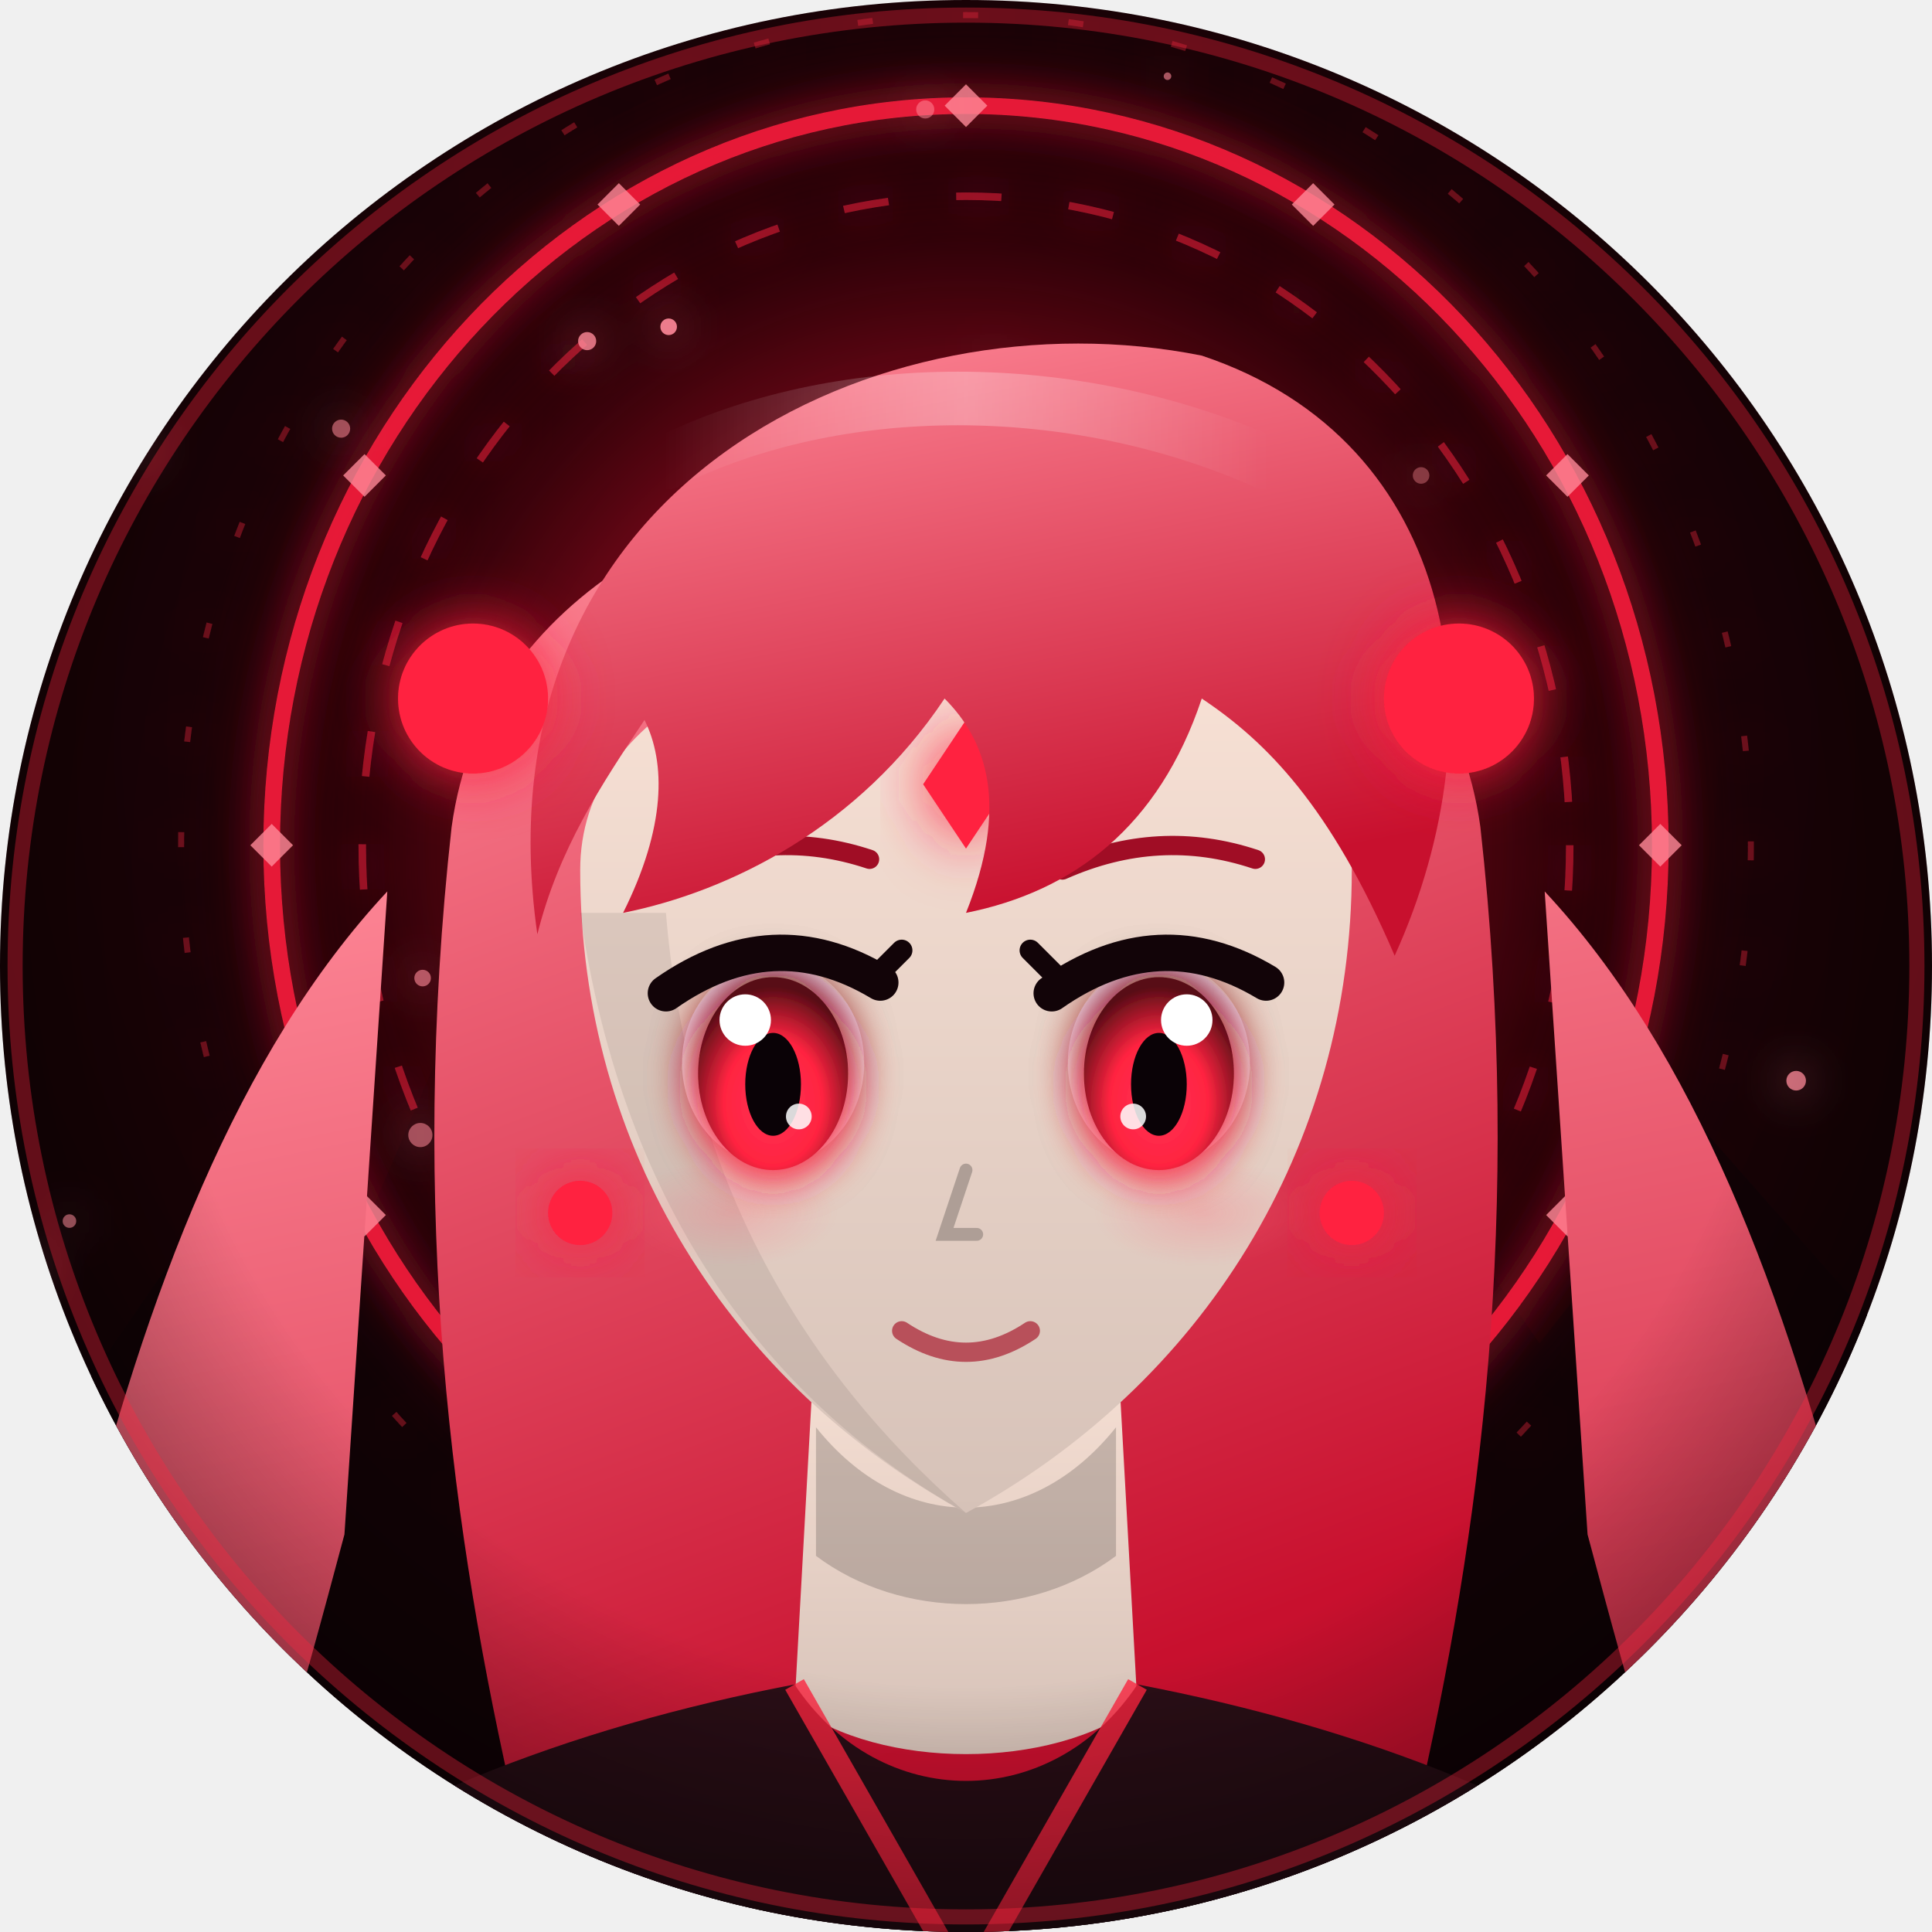
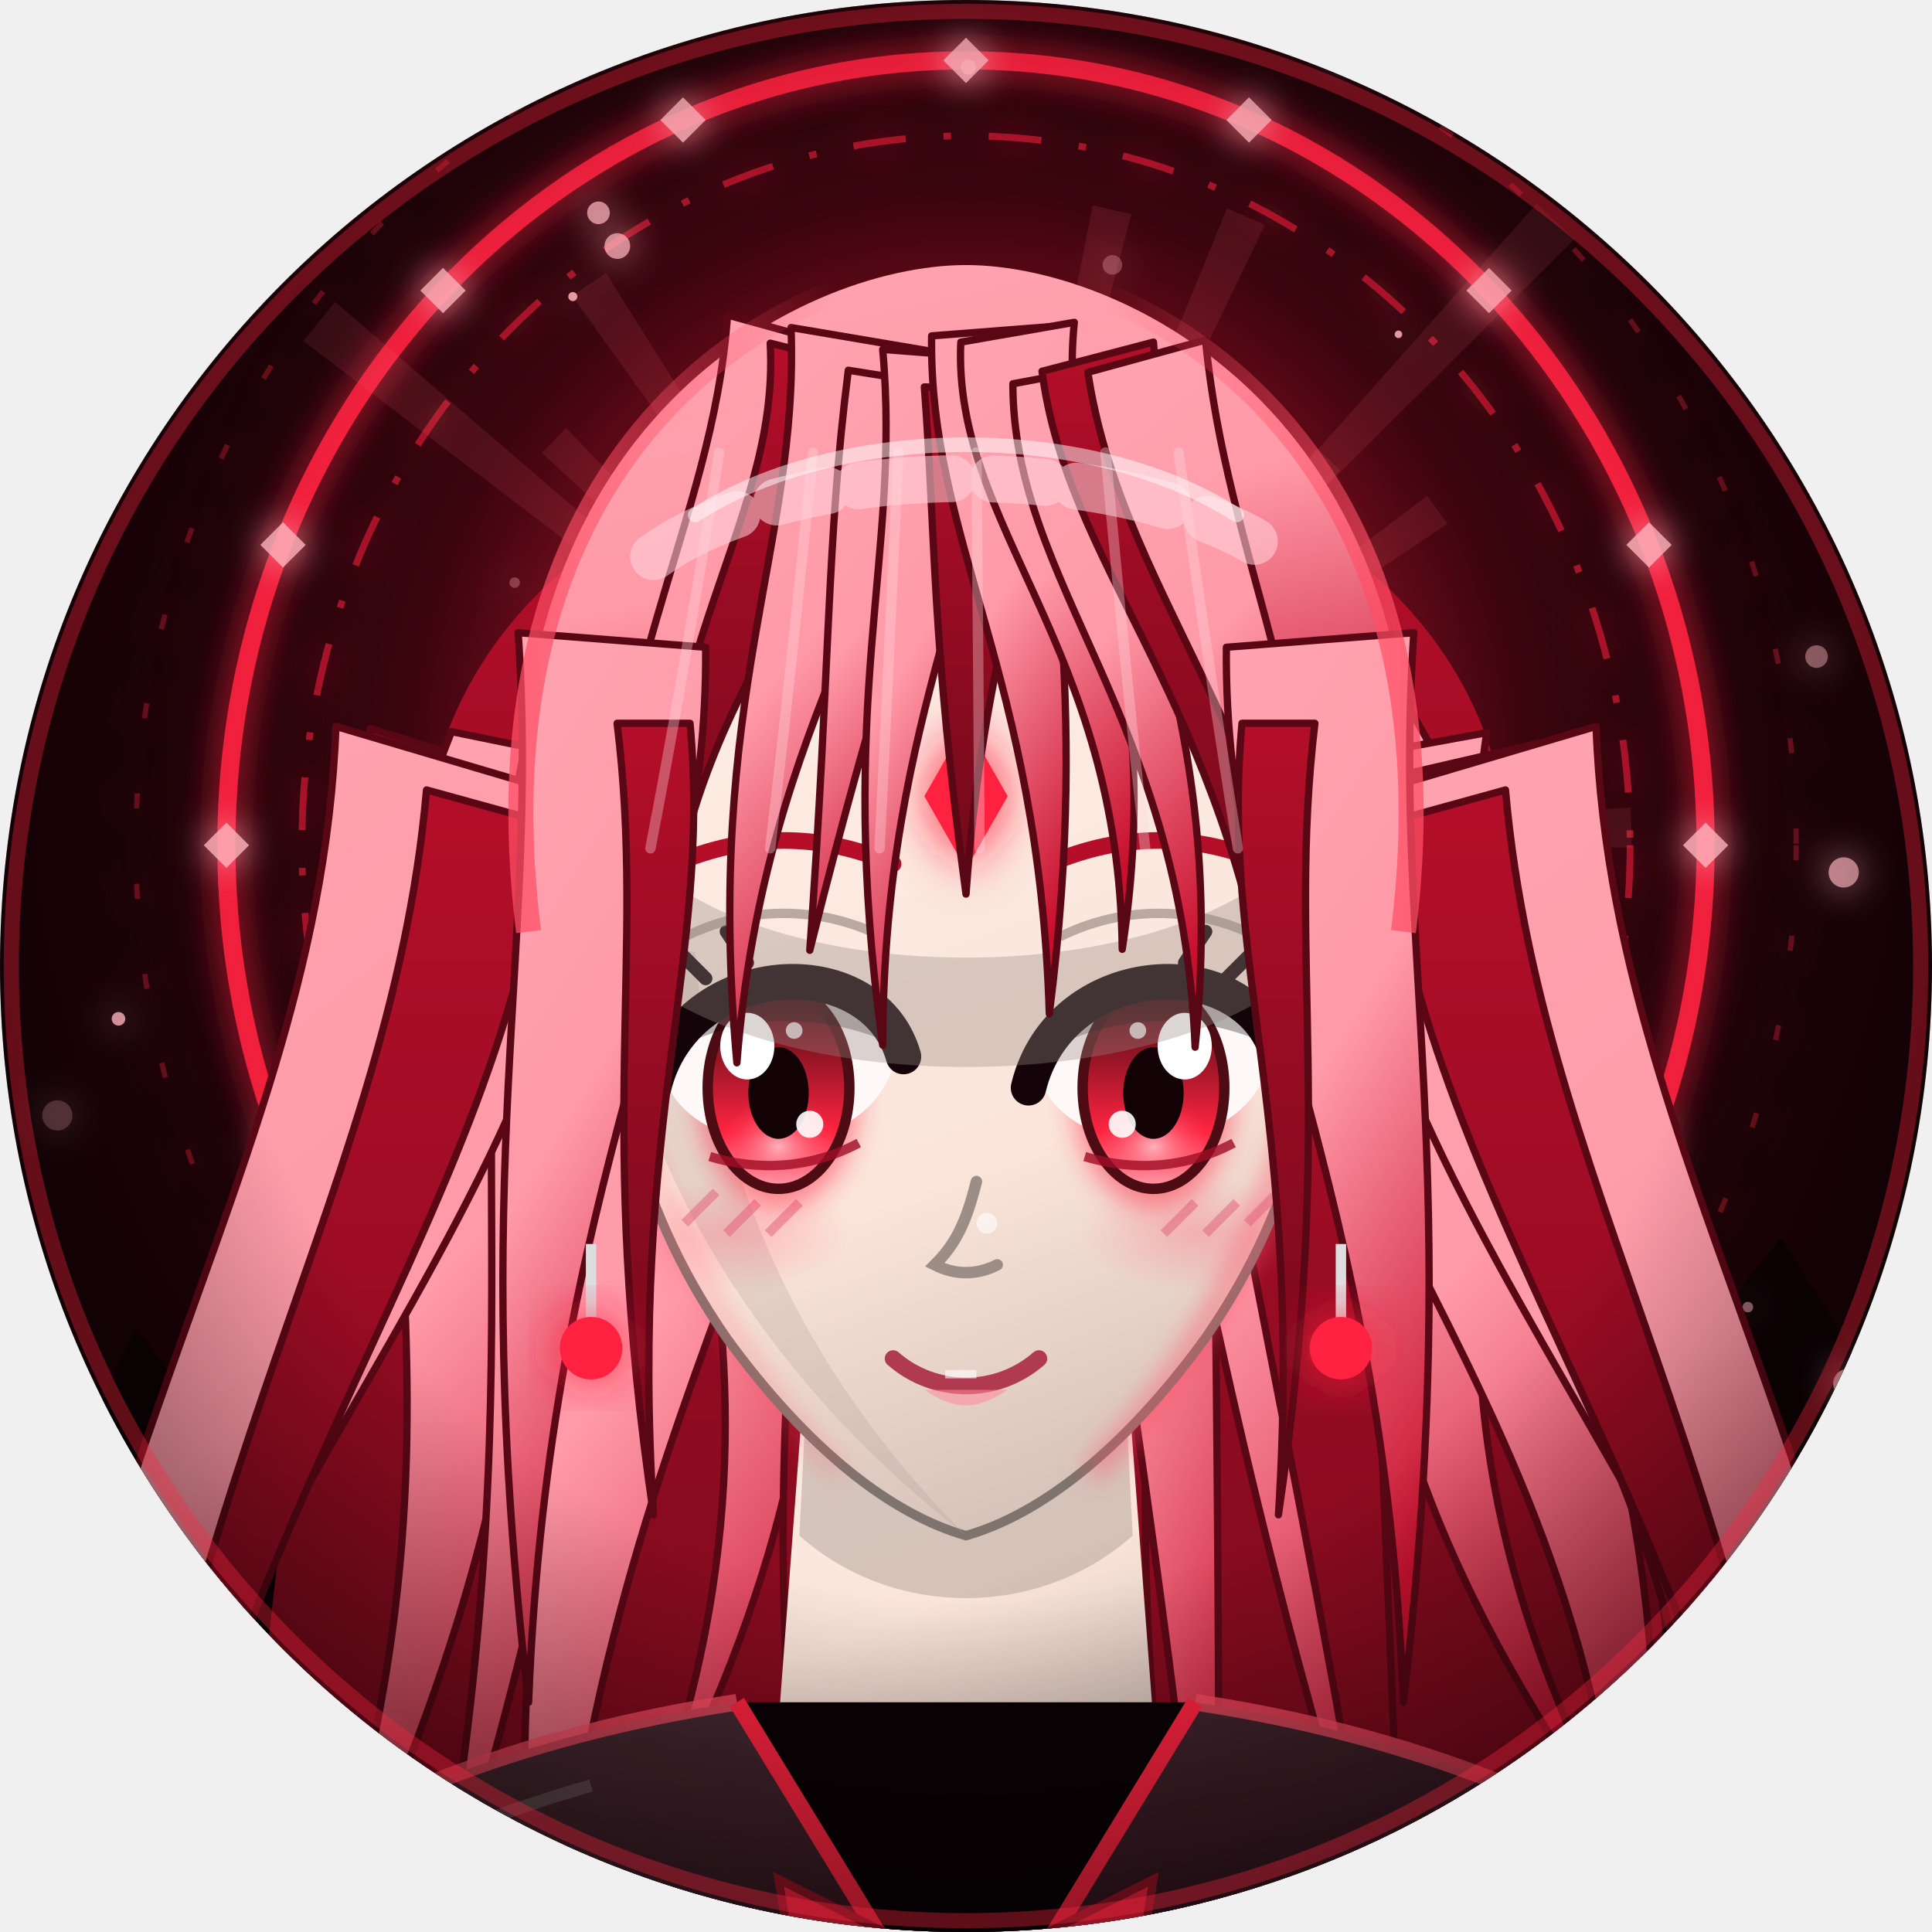
<svg xmlns="http://www.w3.org/2000/svg" viewBox="0 0 256 256" width="256" height="256">
  <defs>
-     <radialGradient id="sky" cx="50%" cy="38%" r="75%">
-       <stop offset="0" stop-color="#2a0309" />
+     <radialGradient id="sky" cx="50%" cy="40%" r="78%">
+       <stop offset="0" stop-color="#3a0610" />
      <stop offset="1" stop-color="#0a0103" />
    </radialGradient>
-     <radialGradient id="portal" cx="50%" cy="50%" r="50%">
-       <stop offset="0" stop-color="#ff6070" stop-opacity="0.95" />
-       <stop offset="0.35" stop-color="#c8102e" stop-opacity="0.85" />
-       <stop offset="0.75" stop-color="#3a0008" stop-opacity="0.6" />
-       <stop offset="1" stop-color="#3a0008" stop-opacity="0" />
-     </radialGradient>
-     <linearGradient id="hair" x1="0" y1="0" x2="0.3" y2="1">
-       <stop offset="0" stop-color="#ff8a99" />
+     <radialGradient id="portal" cx="50%" cy="46%" r="52%">
+       <stop offset="0" stop-color="#ff6a7a" stop-opacity="0.95" />
+       <stop offset="0.28" stop-color="#c8102e" stop-opacity="0.9" />
+       <stop offset="0.62" stop-color="#460610" stop-opacity="0.65" />
+       <stop offset="1" stop-color="#0a0103" stop-opacity="0" />
+     </radialGradient>
+     <linearGradient id="hair" x1="0.2" y1="0" x2="0.5" y2="1">
+       <stop offset="0" stop-color="#ffa3b0" />
+       <stop offset="0.45" stop-color="#ff9aa8" />
      <stop offset="1" stop-color="#c8102e" />
    </linearGradient>
-     <linearGradient id="hairShine" x1="0" y1="0" x2="1" y2="0">
-       <stop offset="0" stop-color="#fff" stop-opacity="0" />
-       <stop offset="0.5" stop-color="#fff" stop-opacity="0.35" />
-       <stop offset="1" stop-color="#fff" stop-opacity="0" />
-     </linearGradient>
-     <linearGradient id="skin" x1="0" y1="0" x2="0" y2="1">
-       <stop offset="0" stop-color="#f9e2d6" />
-       <stop offset="1" stop-color="#d6c2b8" />
-     </linearGradient>
-     <linearGradient id="outfit" x1="0" y1="0" x2="0" y2="1">
-       <stop offset="0" stop-color="#2a0e16" />
-       <stop offset="1" stop-color="#0b0306" />
-     </linearGradient>
-     <radialGradient id="iris" cx="50%" cy="65%" r="60%">
-       <stop offset="0" stop-color="#ff3156" />
-       <stop offset="0.55" stop-color="#ff2440" />
-       <stop offset="1" stop-color="#590d16" />
+     <linearGradient id="hairDark" x1="0" y1="0" x2="0" y2="1">
+       <stop offset="0" stop-color="#b40e29" />
+       <stop offset="1" stop-color="#6e0919" />
+     </linearGradient>
+     <linearGradient id="hairRim" x1="0" y1="0" x2="1" y2="0">
+       <stop offset="0" stop-color="#ff4d64" stop-opacity="0.75" />
+       <stop offset="0.35" stop-color="#ff4d64" stop-opacity="0" />
+       <stop offset="0.65" stop-color="#ff4d64" stop-opacity="0" />
+       <stop offset="1" stop-color="#ff4d64" stop-opacity="0.75" />
+     </linearGradient>
+     <linearGradient id="skin" x1="0.3" y1="0" x2="0.6" y2="1">
+       <stop offset="0" stop-color="#fcece3" />
+       <stop offset="0.6" stop-color="#fbe5da" />
+       <stop offset="1" stop-color="#d3c0b7" />
+     </linearGradient>
+     <linearGradient id="outfit" x1="0.2" y1="0" x2="0.6" y2="1">
+       <stop offset="0" stop-color="#492d35" />
+       <stop offset="0.5" stop-color="#30101a" />
+       <stop offset="1" stop-color="#0c0306" />
+     </linearGradient>
+     <linearGradient id="iris" x1="0" y1="0" x2="0" y2="1">
+       <stop offset="0" stop-color="#38080e" />
+       <stop offset="0.38" stop-color="#9e1628" />
+       <stop offset="0.72" stop-color="#ff2440" />
+       <stop offset="1" stop-color="#ff9ca9" />
+     </linearGradient>
+     <radialGradient id="irisGlow" cx="50%" cy="78%" r="55%">
+       <stop offset="0" stop-color="#ffbdc6" stop-opacity="0.9" />
+       <stop offset="1" stop-color="#ff2440" stop-opacity="0" />
    </radialGradient>
    <radialGradient id="blush" cx="50%" cy="50%" r="50%">
-       <stop offset="0" stop-color="#ff6b7d" stop-opacity="0.28" />
-       <stop offset="1" stop-color="#ff6b7d" stop-opacity="0" />
+       <stop offset="0" stop-color="#ff5d78" stop-opacity="0.32" />
+       <stop offset="1" stop-color="#ff5d78" stop-opacity="0" />
+     </radialGradient>
+     <radialGradient id="vig" cx="50%" cy="44%" r="70%">
+       <stop offset="0.55" stop-color="#000" stop-opacity="0" />
+       <stop offset="1" stop-color="#000" stop-opacity="0.78" />
    </radialGradient>
    <filter id="glow" x="-50%" y="-50%" width="200%" height="200%">
-       <feGaussianBlur stdDeviation="3" result="b" />
+       <feGaussianBlur stdDeviation="2.4" result="b" />
      <feMerge>
        <feMergeNode in="b" />
        <feMergeNode in="SourceGraphic" />
      </feMerge>
    </filter>
-     <filter id="soft" x="-50%" y="-50%" width="200%" height="200%">
-       <feGaussianBlur stdDeviation="6" />
+     <filter id="bigGlow" x="-50%" y="-50%" width="200%" height="200%">
+       <feGaussianBlur stdDeviation="7" />
    </filter>
-     <filter id="eyeGlow" x="-100%" y="-100%" width="300%" height="300%">
-       <feGaussianBlur stdDeviation="2.2" result="b" />
-       <feMerge>
-         <feMergeNode in="b" />
-         <feMergeNode in="b" />
-         <feMergeNode in="SourceGraphic" />
-       </feMerge>
+     <filter id="soft" x="-20%" y="-20%" width="140%" height="140%">
+       <feGaussianBlur stdDeviation="1.2" />
    </filter>
    <clipPath id="circle">
      <circle cx="128" cy="128" r="128" />
    </clipPath>
+     <clipPath id="faceClip">
+       <path d="M93 106 C93 76 163 76 163 106 C163 124 160 138 151 151 C143 162 135 168 128 170 C121 168 113 162 105 151 C96 138 93 124 93 106 Z" />
+     </clipPath>
  </defs>
  <g clip-path="url(#circle)">
    <rect width="256" height="256" fill="url(#sky)" />
-     <path d="M0 200 L22 168 L40 182 L58 140 L74 170 L96 150 L112 176 L136 132 L160 172 L182 146 L204 178 L226 150 L256 184 L256 256 L0 256 Z" fill="#100205" opacity="0.9" />
-     <ellipse cx="128" cy="112" rx="104" ry="108" fill="url(#portal)" />
+     <path d="M0 214 L18 176 L30 192 L44 150 L58 184 L74 164 L88 190 L104 156 L118 186 L138 140 L156 182 L170 160 L186 190 L202 152 L218 186 L236 164 L256 196 L256 256 L0 256 Z" fill="#0e0104" opacity="0.95" />
+     <ellipse cx="128" cy="112" rx="116" ry="120" fill="url(#portal)" />
+     <ellipse cx="128" cy="112" rx="58" ry="62" fill="#ff6a7a" opacity="0.18" filter="url(#bigGlow)" />
    <g fill="none" stroke="#ff2440" filter="url(#glow)">
-       <ellipse cx="128" cy="112" rx="92" ry="98" stroke-width="2.2" opacity="0.85" />
-       <ellipse cx="128" cy="112" rx="80" ry="86" stroke-width="1" opacity="0.5" stroke-dasharray="6 9" />
-       <ellipse cx="128" cy="112" rx="104" ry="110" stroke-width="0.8" opacity="0.35" stroke-dasharray="2 12" />
-     </g>
-     <rect x="218.0" y="110.0" width="4" height="4" transform="rotate(45 220.0 112.0)" fill="#ff8a99" opacity="0.8" />
-     <rect x="205.7" y="159.0" width="4" height="4" transform="rotate(45 207.7 161.0)" fill="#ff8a99" opacity="0.8" />
-     <rect x="172.0" y="194.9" width="4" height="4" transform="rotate(45 174.0 196.9)" fill="#ff8a99" opacity="0.8" />
-     <rect x="126.0" y="208.0" width="4" height="4" transform="rotate(45 128.0 210.0)" fill="#ff8a99" opacity="0.8" />
-     <rect x="80.0" y="194.9" width="4" height="4" transform="rotate(45 82.0 196.9)" fill="#ff8a99" opacity="0.8" />
-     <rect x="46.3" y="159.0" width="4" height="4" transform="rotate(45 48.3 161.0)" fill="#ff8a99" opacity="0.8" />
-     <rect x="34.0" y="110.0" width="4" height="4" transform="rotate(45 36.0 112.0)" fill="#ff8a99" opacity="0.8" />
-     <rect x="46.3" y="61.0" width="4" height="4" transform="rotate(45 48.3 63.0)" fill="#ff8a99" opacity="0.8" />
-     <rect x="80.0" y="25.1" width="4" height="4" transform="rotate(45 82.0 27.1)" fill="#ff8a99" opacity="0.8" />
-     <rect x="126.0" y="12.0" width="4" height="4" transform="rotate(45 128.0 14.0)" fill="#ff8a99" opacity="0.8" />
-     <rect x="172.0" y="25.1" width="4" height="4" transform="rotate(45 174.0 27.1)" fill="#ff8a99" opacity="0.8" />
-     <rect x="205.7" y="61.0" width="4" height="4" transform="rotate(45 207.7 63.0)" fill="#ff8a99" opacity="0.8" />
+       <ellipse cx="128" cy="112" rx="98" ry="104" stroke-width="2.4" opacity="0.9" />
+       <ellipse cx="128" cy="112" rx="88" ry="94" stroke-width="0.9" opacity="0.55" stroke-dasharray="7 5 1 5" />
+       <ellipse cx="128" cy="112" rx="110" ry="116" stroke-width="0.7" opacity="0.35" stroke-dasharray="2 10" />
+     </g>
+     <g filter="url(#glow)" opacity="0.85">
+       <path d="M226.0 109.0 l3 3 l-3 3 l-3 -3 Z" fill="#ffb3bc" />
+       <path d="M218.5 148.8 l3 3 l-3 3 l-3 -3 Z" fill="#ffb3bc" />
+       <path d="M197.3 182.5 l3 3 l-3 3 l-3 -3 Z" fill="#ffb3bc" />
+       <path d="M165.5 205.1 l3 3 l-3 3 l-3 -3 Z" fill="#ffb3bc" />
+       <path d="M128.0 213.0 l3 3 l-3 3 l-3 -3 Z" fill="#ffb3bc" />
+       <path d="M90.5 205.1 l3 3 l-3 3 l-3 -3 Z" fill="#ffb3bc" />
+       <path d="M58.7 182.5 l3 3 l-3 3 l-3 -3 Z" fill="#ffb3bc" />
+       <path d="M37.5 148.8 l3 3 l-3 3 l-3 -3 Z" fill="#ffb3bc" />
+       <path d="M30.0 109.0 l3 3 l-3 3 l-3 -3 Z" fill="#ffb3bc" />
+       <path d="M37.5 69.2 l3 3 l-3 3 l-3 -3 Z" fill="#ffb3bc" />
+       <path d="M58.7 35.5 l3 3 l-3 3 l-3 -3 Z" fill="#ffb3bc" />
+       <path d="M90.5 12.9 l3 3 l-3 3 l-3 -3 Z" fill="#ffb3bc" />
+       <path d="M128.0 5.0 l3 3 l-3 3 l-3 -3 Z" fill="#ffb3bc" />
+       <path d="M165.5 12.9 l3 3 l-3 3 l-3 -3 Z" fill="#ffb3bc" />
+       <path d="M197.3 35.5 l3 3 l-3 3 l-3 -3 Z" fill="#ffb3bc" />
+       <path d="M218.5 69.2 l3 3 l-3 3 l-3 -3 Z" fill="#ffb3bc" />
+     </g>
+     <path d="M128 112 L216.1 107.0 L216.2 112.3 Z" fill="#ff6a7a" opacity="0.12" />
+     <path d="M128 112 L40.2 45.2 L44.4 40.0 Z" fill="#ff6a7a" opacity="0.12" />
+     <path d="M128 112 L174.5 59.4 L177.6 62.3 Z" fill="#ff6a7a" opacity="0.12" />
+     <path d="M128 112 L203.6 27.0 L208.6 31.7 Z" fill="#ff6a7a" opacity="0.12" />
+     <path d="M128 112 L144.8 27.2 L149.9 28.4 Z" fill="#ff6a7a" opacity="0.12" />
+     <path d="M128 112 L71.8 60.0 L75.0 56.7 Z" fill="#ff6a7a" opacity="0.12" />
+     <path d="M128 112 L162.6 27.6 L167.6 29.8 Z" fill="#ff6a7a" opacity="0.12" />
+     <path d="M128 112 L189.1 65.7 L191.8 69.4 Z" fill="#ff6a7a" opacity="0.12" />
+     <path d="M128 112 L75.8 39.2 L80.3 36.2 Z" fill="#ff6a7a" opacity="0.12" />
    <g filter="url(#glow)">
-       <circle cx="238.0" cy="143.2" r="1.3" fill="#ff8a99" opacity="0.80" />
-       <circle cx="193.6" cy="13.4" r="0.7" fill="#ff8a99" opacity="0.92" />
-       <circle cx="57.2" cy="99.1" r="0.9" fill="#ff8a99" opacity="0.87" />
-       <circle cx="56.0" cy="129.6" r="1.1" fill="#ff8a99" opacity="0.61" />
-       <circle cx="122.8" cy="85.8" r="0.4" fill="#ff8a99" opacity="0.86" />
-       <circle cx="18.3" cy="59.3" r="1.3" fill="#ff8a99" opacity="0.89" />
-       <circle cx="239.1" cy="47.0" r="0.5" fill="#ff8a99" opacity="0.81" />
-       <circle cx="123.8" cy="185.0" r="1.1" fill="#ff8a99" opacity="0.77" />
-       <circle cx="122.6" cy="14.5" r="1.2" fill="#ff8a99" opacity="0.53" />
-       <circle cx="248.9" cy="43.9" r="1.0" fill="#ff8a99" opacity="0.80" />
-       <circle cx="131.6" cy="47.1" r="0.7" fill="#ff8a99" opacity="0.57" />
-       <circle cx="162.3" cy="198.5" r="1.6" fill="#ff8a99" opacity="0.91" />
-       <circle cx="218.5" cy="25.8" r="0.5" fill="#ff8a99" opacity="0.57" />
-       <circle cx="9.2" cy="161.8" r="0.9" fill="#ff8a99" opacity="0.68" />
-       <circle cx="247.6" cy="20.4" r="0.9" fill="#ff8a99" opacity="0.43" />
-       <circle cx="55.7" cy="150.4" r="1.6" fill="#ff8a99" opacity="0.55" />
-       <circle cx="72.5" cy="4.1" r="2.0" fill="#ff8a99" opacity="0.77" />
-       <circle cx="45.2" cy="56.8" r="1.2" fill="#ff8a99" opacity="0.55" />
-       <circle cx="41.4" cy="161.0" r="0.5" fill="#ff8a99" opacity="0.47" />
-       <circle cx="77.8" cy="45.2" r="1.2" fill="#ff8a99" opacity="0.80" />
-       <circle cx="71.2" cy="105.2" r="1.8" fill="#ff8a99" opacity="0.45" />
-       <circle cx="188.3" cy="63.0" r="1.1" fill="#ff8a99" opacity="0.39" />
-       <circle cx="154.7" cy="10.1" r="0.5" fill="#ff8a99" opacity="0.61" />
-       <circle cx="88.6" cy="43.3" r="1.1" fill="#ff8a99" opacity="0.90" />
-       <circle cx="3.7" cy="168.3" r="1.8" fill="#ff8a99" opacity="0.74" />
-       <circle cx="167.1" cy="112.9" r="1.2" fill="#ff8a99" opacity="0.74" />
-     </g>
-     <g transform="translate(128 138) scale(1.42) translate(-128 -124)">
-       <path d="M74 110 C46 140 40 200 30 250 C52 236 62 200 70 170 Z M182 110 C210 140 216 200 226 250 C204 236 194 200 186 170 Z" fill="url(#hair)" />
-       <path d="M80 104 C76 140 80 170 86 196 L170 196 C176 170 180 140 176 104 C170 60 86 60 80 104 Z" fill="url(#hair)" />
-       <path d="M114 150 L142 150 L144 186 C136 192 120 192 112 186 Z" fill="url(#skin)" />
-       <path d="M114 160 C122 170 134 170 142 160 L142 172 C134 178 122 178 114 172 Z" fill="#000" opacity="0.18" />
-       <path d="M28 256 C34 214 70 192 112 184 C120 196 136 196 144 184 C186 192 222 214 228 256 Z" fill="url(#outfit)" />
-       <path d="M112 184 L128 212 L144 184" fill="none" stroke="#ff2440" stroke-width="2" opacity="0.8" />
-       <path d="M92 108 C92 78 164 78 164 108 C164 134 150 156 128 168 C106 156 92 134 92 108 Z" fill="url(#skin)" />
-       <path d="M92 112 C96 140 110 158 128 168 C112 154 102 136 100 112 Z" fill="#000" opacity="0.08" />
-       <ellipse cx="106" cy="140" rx="10" ry="5" fill="url(#blush)" />
-       <ellipse cx="150" cy="140" rx="10" ry="5" fill="url(#blush)" />
-       <ellipse cx="110" cy="126" rx="8.5" ry="9.5" fill="#fff" />
-       <g filter="url(#eyeGlow)">
-         <ellipse cx="110" cy="127" rx="7" ry="9" fill="url(#iris)" />
+       <circle cx="75.9" cy="39.3" r="0.6" fill="#ffb3bc" opacity="0.85" />
+       <circle cx="178.3" cy="5.6" r="1.6" fill="#ffb3bc" opacity="0.94" />
+       <circle cx="81.8" cy="32.6" r="1.7" fill="#ffb3bc" opacity="0.72" />
+       <circle cx="74.4" cy="118.9" r="1.8" fill="#ffb3bc" opacity="0.91" />
+       <circle cx="132.9" cy="129.7" r="1.7" fill="#ffb3bc" opacity="0.45" />
+       <circle cx="102.6" cy="191.6" r="1.7" fill="#ffb3bc" opacity="0.33" />
+       <circle cx="246.6" cy="43.5" r="0.4" fill="#ffb3bc" opacity="0.68" />
+       <circle cx="165.2" cy="205.0" r="1.1" fill="#ffb3bc" opacity="0.35" />
+       <circle cx="244.3" cy="115.6" r="2.0" fill="#ffb3bc" opacity="0.82" />
+       <circle cx="79.3" cy="28.2" r="1.5" fill="#ffb3bc" opacity="0.72" />
+       <circle cx="77.6" cy="163.4" r="0.7" fill="#ffb3bc" opacity="0.34" />
+       <circle cx="65.8" cy="165.0" r="1.2" fill="#ffb3bc" opacity="0.83" />
+       <circle cx="146.9" cy="48.6" r="1.2" fill="#ffb3bc" opacity="0.50" />
+       <circle cx="151.5" cy="76.3" r="1.0" fill="#ffb3bc" opacity="0.51" />
+       <circle cx="29.1" cy="31.6" r="1.9" fill="#ffb3bc" opacity="0.85" />
+       <circle cx="231.2" cy="219.3" r="1.6" fill="#ffb3bc" opacity="0.49" />
+       <circle cx="128.3" cy="8.9" r="1.0" fill="#ffb3bc" opacity="0.73" />
+       <circle cx="151.3" cy="132.4" r="0.9" fill="#ffb3bc" opacity="0.72" />
+       <circle cx="185.3" cy="44.3" r="0.5" fill="#ffb3bc" opacity="0.84" />
+       <circle cx="116.6" cy="54.5" r="0.9" fill="#ffb3bc" opacity="0.80" />
+       <circle cx="147.4" cy="35.1" r="1.3" fill="#ffb3bc" opacity="0.30" />
+       <circle cx="244.8" cy="183.3" r="1.9" fill="#ffb3bc" opacity="0.92" />
+       <circle cx="3.9" cy="9.4" r="1.9" fill="#ffb3bc" opacity="0.58" />
+       <circle cx="7.6" cy="147.8" r="2.0" fill="#ffb3bc" opacity="0.30" />
+       <circle cx="231.6" cy="173.2" r="0.7" fill="#ffb3bc" opacity="0.60" />
+       <circle cx="156.6" cy="144.3" r="1.7" fill="#ffb3bc" opacity="0.57" />
+       <circle cx="15.7" cy="135.0" r="0.9" fill="#ffb3bc" opacity="0.94" />
+       <circle cx="86.9" cy="144.9" r="0.8" fill="#ffb3bc" opacity="0.64" />
+       <circle cx="67.8" cy="97.6" r="0.5" fill="#ffb3bc" opacity="0.49" />
+       <circle cx="68.2" cy="77.2" r="0.7" fill="#ffb3bc" opacity="0.31" />
+       <circle cx="228.8" cy="180.0" r="0.6" fill="#ffb3bc" opacity="0.38" />
+       <circle cx="240.7" cy="87.0" r="1.5" fill="#ffb3bc" opacity="0.54" />
+       <circle cx="33.9" cy="202.9" r="1.1" fill="#ffb3bc" opacity="0.79" />
+       <circle cx="134.2" cy="131.7" r="1.4" fill="#ffb3bc" opacity="0.32" />
+     </g>
+     <g transform="translate(128 140) scale(1.38) translate(-128 -124)">
+       <path d="M76 102 C62 154.0 55.8 205.6 61.5 235.6 L194.5 235.6 C200.2 205.6 194 154.0 180 102 C174 52 82 52 76 102 Z" fill="url(#hairDark)" />
+       <path d="M93.2 99.5 C83.4 130.7 68.6 150.2 49.2 201.2 C58.5 147.0 63.3 124.4 70.8 92.5 Z" fill="url(#hairDark)" stroke="#5a0715" stroke-width="0.7" stroke-linejoin="round" />
+       <path d="M97.7 96.7 C81.2 132.4 94.3 155.5 64.1 214.6 C85.7 153.8 64.0 129.0 78.6 92.8 Z" fill="url(#hair)" stroke="#5a0715" stroke-width="0.7" stroke-linejoin="round" />
+       <path d="M102.4 94.8 C92.6 130.2 95.1 153.3 76.5 212.0 C87.8 152.2 77.9 128.0 86.1 92.3 Z" fill="url(#hair)" stroke="#5a0715" stroke-width="0.7" stroke-linejoin="round" />
+       <path d="M109.2 93.2 C110.6 129.0 90.8 152.5 90.7 211.9 C82.9 151.9 94.8 127.7 91.6 91.8 Z" fill="url(#hairDark)" stroke="#5a0715" stroke-width="0.7" stroke-linejoin="round" />
+       <path d="M117.3 93.0 C118.3 133.9 89.0 160.7 87.7 228.4 C79.3 159.3 99.0 131.3 95.8 90.1 Z" fill="url(#hair)" stroke="#5a0715" stroke-width="0.7" stroke-linejoin="round" />
+       <path d="M121.5 92.1 C105.3 125.1 126.1 146.6 96.5 201.3 C118.1 145.5 89.4 122.8 103.9 89.5 Z" fill="url(#hair)" stroke="#5a0715" stroke-width="0.7" stroke-linejoin="round" />
+       <path d="M126.3 90.4 C131.6 131.2 109.5 158.3 116.2 226.1 C102.7 158.1 118.1 130.9 111.3 90.1 Z" fill="url(#hairDark)" stroke="#5a0715" stroke-width="0.7" stroke-linejoin="round" />
+       <path d="M132.7 90.1 C123.0 123.9 142.7 146.5 124.2 202.9 C135.6 146.5 108.9 123.9 117.1 90.0 Z" fill="url(#hair)" stroke="#5a0715" stroke-width="0.7" stroke-linejoin="round" />
+       <path d="M142.6 90.3 C143.3 133.6 129.2 162.2 127.2 234.2 C118.8 162.0 122.5 133.0 119.5 89.7 Z" fill="url(#hair)" stroke="#5a0715" stroke-width="0.7" stroke-linejoin="round" />
+       <path d="M145.6 89.5 C153.4 126.0 138.6 150.7 149.2 211.9 C131.1 151.5 138.3 127.5 128.8 91.1 Z" fill="url(#hairDark)" stroke="#5a0715" stroke-width="0.7" stroke-linejoin="round" />
+       <path d="M150.6 90.3 C152.0 130.6 152.2 157.6 152.4 224.8 C145.7 158.0 138.9 131.5 136.0 91.3 Z" fill="url(#hair)" stroke="#5a0715" stroke-width="0.7" stroke-linejoin="round" />
+       <path d="M159.5 89.9 C167.7 128.1 159.8 154.3 170.6 218.5 C150.7 155.8 149.6 131.1 139.4 93.2 Z" fill="url(#hair)" stroke="#5a0715" stroke-width="0.7" stroke-linejoin="round" />
+       <path d="M163.9 91.6 C167.1 132.5 167.8 160.1 170.7 228.6 C160.3 161.0 152.1 134.2 147.3 93.4 Z" fill="url(#hairDark)" stroke="#5a0715" stroke-width="0.7" stroke-linejoin="round" />
+       <path d="M170.8 91.0 C190.5 123.4 161.8 146.0 192.0 200.8 C153.6 148.3 174.1 128.1 152.6 96.1 Z" fill="url(#hair)" stroke="#5a0715" stroke-width="0.7" stroke-linejoin="round" />
+       <path d="M178.0 92.9 C172.1 131.0 203.8 157.2 191.1 221.3 C194.7 158.9 153.8 134.4 157.7 96.6 Z" fill="url(#hair)" stroke="#5a0715" stroke-width="0.7" stroke-linejoin="round" />
+       <path d="M183.1 93.9 C180.0 127.6 207.1 150.9 199.3 207.7 C198.9 152.8 163.6 131.4 164.9 98.1 Z" fill="url(#hairDark)" stroke="#5a0715" stroke-width="0.7" stroke-linejoin="round" />
+       <path d="M92.5 99.7 C88.2 145.5 44.6 174.7 34.0 250.0 C33.4 171.3 65.8 138.9 67.5 92.3 Z" fill="url(#hair)" stroke="#5a0715" stroke-width="0.7" stroke-linejoin="round" />
+       <path d="M188.5 92.3 C190.2 138.9 222.6 171.3 222.0 250.0 C211.4 174.7 167.8 145.5 163.5 99.7 Z" fill="url(#hair)" stroke="#5a0715" stroke-width="0.7" stroke-linejoin="round" />
+       <path d="M87.8 101.6 C83.0 142.3 53.6 168.7 44.0 236.0 C48.4 167.3 72.6 139.3 76.2 98.4 Z" fill="url(#hairDark)" stroke="#5a0715" stroke-width="0.7" stroke-linejoin="round" />
+       <path d="M179.8 98.4 C183.4 139.3 207.6 167.3 212.0 236.0 C202.4 168.7 173.0 142.3 168.2 101.6 Z" fill="url(#hairDark)" stroke="#5a0715" stroke-width="0.7" stroke-linejoin="round" />
+       <path d="M113 148 L143 148 L146 188 C137 196 119 196 110 188 Z" fill="url(#skin)" />
+       <path d="M113 150 C120 166 136 166 143 150 L144 170 C135 178 121 178 112 170 Z" fill="#9c8e87" opacity="0.4" />
+       <path d="M98 196 C108 200 118 198 124 194 M158 196 C148 200 138 198 132 194" stroke="#b0a099" stroke-width="1" fill="none" opacity="0.6" />
+       <path d="M24 256 C30 214 66 192 106 186 C116 200 140 200 150 186 C190 192 226 214 232 256 Z" fill="url(#outfit)" />
+       <path d="M64 220 C74 236 78 248 76 256 M192 220 C182 236 178 248 180 256 M96 208 C104 226 104 244 100 256 M160 208 C152 226 152 244 156 256" stroke="#070204" stroke-width="1.4" fill="none" opacity="0.7" />
+       <path d="M38 238 C46 216 64 202 92 194" stroke="#837076" stroke-width="1.2" fill="none" opacity="0.45" />
+       <path d="M24 256 C30 214 66 192 106 186" stroke="#ff4d64" stroke-width="1.6" fill="none" opacity="0.75" />
+       <path d="M232 256 C226 214 190 192 150 186" stroke="#ff4d64" stroke-width="1.6" fill="none" opacity="0.75" />
+       <path d="M106 186 L128 222 L150 186" fill="#0a0205" stroke="#ff2440" stroke-width="1.6" />
+       <path d="M128 212 l-18 -9 l3 18 Z M128 212 l18 -9 l-3 18 Z" fill="#ff2440" stroke="#991626" stroke-width="0.8" />
+       <circle cx="128" cy="212" r="3.4" fill="#b3192d" />
+       <path d="M93 106 C93 76 163 76 163 106 C163 124 160 138 151 151 C143 162 135 168 128 170 C121 168 113 162 105 151 C96 138 93 124 93 106 Z" fill="url(#skin)" stroke="#7e736d" stroke-width="0.9" />
+       <path d="M93 112 C96 136 110 156 128 170 C114 156 104 138 102 114 Z" fill="#b0a099" opacity="0.28" />
+       <path d="M163 108 C162 130 154 150 140 164" stroke="#ff4d64" stroke-width="2" fill="none" opacity="0.55" filter="url(#soft)" />
+       <path d="M93 108 C94 130 102 150 116 164" stroke="#ff4d64" stroke-width="1.4" fill="none" opacity="0.35" filter="url(#soft)" />
+       <ellipse cx="106" cy="141" rx="11" ry="5.5" fill="url(#blush)" />
+       <ellipse cx="150" cy="141" rx="11" ry="5.5" fill="url(#blush)" />
+       <path d="M101 140 l3 -3 M105 141 l3 -3 M109 141 l3 -3 M147 141 l3 -3 M151 141 l3 -3 M155 140 l3 -3" stroke="#e0607a" stroke-width="0.9" opacity="0.5" />
+       <g filter="url(#soft)" opacity="0.5">
+         <ellipse cx="110" cy="128" rx="7.7" ry="10.5" fill="#ff2440" />
      </g>
-       <ellipse cx="110" cy="128" rx="2.6" ry="4.8" fill="#0a0206" />
-       <circle cx="107.4" cy="122" r="2.4" fill="#fff" />
-       <circle cx="112.4" cy="131" r="1.2" fill="#fff" opacity="0.85" />
-       <path d="M100 119.5 Q 110 112.5 120 118.5" fill="none" stroke="#120408" stroke-width="3.4" stroke-linecap="round" />
-       <path d="M119 118.5 l 3 -3" stroke="#120408" stroke-width="2" stroke-linecap="round" />
-       <path d="M101 108 Q 110 104 119 107" fill="none" stroke="#a00d25" stroke-width="1.8" stroke-linecap="round" />
-       <ellipse cx="146" cy="126" rx="8.5" ry="9.5" fill="#fff" />
-       <g filter="url(#eyeGlow)">
-         <ellipse cx="146" cy="127" rx="7" ry="9" fill="url(#iris)" />
+       <path d="M99 126 C101 115.5 119 115.5 121 125 C118 134.4 102 134.4 99 126 Z" fill="#fff8f8" />
+       <ellipse cx="110" cy="127" rx="6.8" ry="9.7" fill="url(#iris)" />
+       <ellipse cx="110" cy="130" rx="5.5" ry="4.7" fill="url(#irisGlow)" />
+       <ellipse cx="110" cy="127" rx="6.8" ry="9.7" fill="none" stroke="#4d0b13" stroke-width="1" />
+       <ellipse cx="110" cy="127.5" rx="2.9" ry="4.4" fill="#120206" />
+       <path d="M99 125 C101 115.5 119 115.5 121 124 L121 122.8 C114 119.7 106 119.7 99 123.9 Z" fill="#000" opacity="0.3" />
+       <ellipse cx="107" cy="123" rx="2.6" ry="3.2" fill="#fff" />
+       <circle cx="113" cy="130.5" r="1.3" fill="#fff" opacity="0.9" />
+       <circle cx="111.5" cy="121.5" r="0.8" fill="#fff" opacity="0.8" />
+       <path d="M98 127 C101 114.5 119 113.5 122 124" fill="none" stroke="#14040a" stroke-width="3.4" stroke-linecap="round" />
+       <path d="M98 127 l-4 -3" stroke="#14040a" stroke-width="2.2" stroke-linecap="round" />
+       <path d="M103 116.5 l-3 -3 M107 115.0 l-2 -3" stroke="#14040a" stroke-width="1.3" stroke-linecap="round" />
+       <path d="M103.4 133.6 C108 135.0 113 134.8 117.7 132.3" stroke="#a00d25" stroke-width="0.9" fill="none" opacity="0.8" />
+       <path d="M101 112.5 C107 109.5 114 109.5 120 112.5" stroke="#9c8e87" stroke-width="0.9" fill="none" opacity="0.7" />
+       <path d="M100 105.5 C107 102.5 114 102.5 121 105.5" stroke="#b40e29" stroke-width="1.6" fill="none" stroke-linecap="round" />
+       <g filter="url(#soft)" opacity="0.5">
+         <ellipse cx="146" cy="128" rx="7.7" ry="10.5" fill="#ff2440" />
      </g>
-       <ellipse cx="146" cy="128" rx="2.6" ry="4.8" fill="#0a0206" />
-       <circle cx="148.6" cy="122" r="2.4" fill="#fff" />
-       <circle cx="143.6" cy="131" r="1.2" fill="#fff" opacity="0.85" />
-       <path d="M136 119.5 Q 146 112.5 156 118.5" fill="none" stroke="#120408" stroke-width="3.4" stroke-linecap="round" />
-       <path d="M137 118.5 l -3 -3" stroke="#120408" stroke-width="2" stroke-linecap="round" />
-       <path d="M137 108 Q 146 104 155 107" fill="none" stroke="#a00d25" stroke-width="1.8" stroke-linecap="round" />
-       <path d="M128 136 l -2 6 l 3 0" fill="none" stroke="#ae9e96" stroke-width="1.2" stroke-linecap="round" />
-       <path d="M122 151 Q 128 155 134 151" fill="none" stroke="#b8505a" stroke-width="1.8" stroke-linecap="round" />
-       <path d="M128 94 l4 6 l-4 6 l-4 -6 Z" fill="#ff2440" filter="url(#glow)" />
-       <path d="M88 114 C82 72 120 54 150 60 C174 68 178 94 168 116 C162 102 156 96 150 92 C146 104 138 110 128 112 C132 102 130 96 126 92 C118 104 106 110 96 112 C100 104 100 98 98 94 C94 100 90 106 88 114 Z" fill="url(#hair)" />
-       <circle cx="82" cy="92" r="7" fill="#ff2440" filter="url(#glow)" />
-       <circle cx="174" cy="92" r="7" fill="#ff2440" filter="url(#glow)" />
-       <path d="M100 70 C116 62 138 62 156 70" stroke="url(#hairShine)" stroke-width="5" fill="none" opacity="0.8" stroke-linecap="round" />
-       <circle cx="92" cy="140" r="3" fill="#ff2440" filter="url(#glow)" />
-       <circle cx="164" cy="140" r="3" fill="#ff2440" filter="url(#glow)" />
-     </g>
-     <radialGradient id="vig" cx="50%" cy="45%" r="70%">
-       <stop offset="0.6" stop-color="#000" stop-opacity="0" />
-       <stop offset="1" stop-color="#000" stop-opacity="0.75" />
-     </radialGradient>
+       <path d="M135 126 C137 115.5 155 115.5 157 125 C154 134.4 138 134.4 135 126 Z" fill="#fff8f8" />
+       <ellipse cx="146" cy="127" rx="6.8" ry="9.7" fill="url(#iris)" />
+       <ellipse cx="146" cy="130" rx="5.5" ry="4.7" fill="url(#irisGlow)" />
+       <ellipse cx="146" cy="127" rx="6.8" ry="9.7" fill="none" stroke="#4d0b13" stroke-width="1" />
+       <ellipse cx="146" cy="127.5" rx="2.9" ry="4.4" fill="#120206" />
+       <path d="M135 125 C137 115.5 155 115.5 157 124 L157 122.8 C150 119.7 142 119.7 135 123.9 Z" fill="#000" opacity="0.3" />
+       <ellipse cx="149" cy="123" rx="2.6" ry="3.2" fill="#fff" />
+       <circle cx="143" cy="130.5" r="1.3" fill="#fff" opacity="0.9" />
+       <circle cx="144.5" cy="121.5" r="0.8" fill="#fff" opacity="0.8" />
+       <path d="M134 127 C137 114.5 155 113.5 158 124" fill="none" stroke="#14040a" stroke-width="3.4" stroke-linecap="round" />
+       <path d="M158 124 l4 -3" stroke="#14040a" stroke-width="2.2" stroke-linecap="round" />
+       <path d="M153 116.5 l3 -3 M149 115.0 l2 -3" stroke="#14040a" stroke-width="1.3" stroke-linecap="round" />
+       <path d="M139.4 133.6 C144 135.0 149 134.8 153.7 132.3" stroke="#a00d25" stroke-width="0.9" fill="none" opacity="0.8" />
+       <path d="M137 112.5 C143 109.5 150 109.5 156 112.5" stroke="#9c8e87" stroke-width="0.9" fill="none" opacity="0.7" />
+       <path d="M136 105.5 C143 102.5 150 102.5 157 105.5" stroke="#b40e29" stroke-width="1.6" fill="none" stroke-linecap="round" />
+       <path d="M129 136 C128 140 127 142 125 144 C127 145 129 145 131 144" fill="none" stroke="#9c8e87" stroke-width="1.1" stroke-linecap="round" />
+       <circle cx="130" cy="140" r="1" fill="#fff" opacity="0.6" />
+       <path d="M121 153 C125 156.5 131 156.5 135 153" fill="none" stroke="#b03a50" stroke-width="1.6" stroke-linecap="round" />
+       <path d="M124 156 C127 158 129 158 132 156" fill="#ff8a9a" opacity="0.55" />
+       <path d="M126 154.5 l3 0" stroke="#fff" stroke-width="0.8" opacity="0.6" />
+       <path d="M128 92 l4 7 l-4 7 l-4 -7 Z" fill="#ff2440" filter="url(#glow)" />
+       <path d="M96 104 C108 118 148 118 160 104 L160 116 C146 128 110 128 96 116 Z" fill="#978983" opacity="0.35" clip-path="url(#faceClip)" />
+       <path d="M86 112 C80 64 112 48 128 48 C144 48 176 64 170 112 C160 92 148 82 128 80 C108 82 96 92 86 112 Z" fill="url(#hair)" />
+       <path d="M117.4 56.2 C114.7 76.3 98.1 89.0 92.0 122.0 C92.6 87.5 103.7 73.2 105.1 52.8 Z" fill="url(#hair)" stroke="#5a0715" stroke-width="0.7" stroke-linejoin="round" />
+       <path d="M119.1 58.0 C119.1 76.0 100.4 87.5 99.0 117.0 C95.9 86.3 110.2 73.7 109.2 55.5 Z" fill="url(#hairDark)" stroke="#5a0715" stroke-width="0.7" stroke-linejoin="round" />
+       <path d="M124.2 56.2 C123.7 76.9 108.7 90.4 106.0 124.6 C102.8 89.4 112.0 75.0 111.2 54.0 Z" fill="url(#hair)" stroke="#5a0715" stroke-width="0.7" stroke-linejoin="round" />
+       <path d="M127.3 59.8 C124.1 76.2 119.7 86.8 113.0 113.8 C115.0 86.0 114.6 74.6 116.7 58.1 Z" fill="url(#hair)" stroke="#5a0715" stroke-width="0.7" stroke-linejoin="round" />
+       <path d="M130.3 56.9 C131.2 76.8 120.1 89.9 120.0 122.9 C115.4 89.5 121.8 76.0 120.0 56.1 Z" fill="url(#hair)" stroke="#5a0715" stroke-width="0.7" stroke-linejoin="round" />
+       <path d="M135.2 60.1 C135.1 74.6 129.7 84.2 128.0 108.4 C124.7 84.1 125.1 74.3 124.0 59.7 Z" fill="url(#hairDark)" stroke="#5a0715" stroke-width="0.7" stroke-linejoin="round" />
+       <path d="M136.3 53.9 C134.7 73.6 140.2 86.9 136.0 119.9 C135.0 87.3 124.4 74.4 124.7 54.8 Z" fill="url(#hair)" stroke="#5a0715" stroke-width="0.7" stroke-linejoin="round" />
+       <path d="M138.4 53.5 C136.6 71.4 147.6 83.7 143.0 113.7 C142.7 84.5 126.7 73.1 127.5 55.4 Z" fill="url(#hair)" stroke="#5a0715" stroke-width="0.7" stroke-linejoin="round" />
+       <path d="M142.7 57.5 C141.6 77.0 153.3 90.3 150.0 123.1 C148.7 91.2 132.5 78.7 132.5 59.4 Z" fill="url(#hair)" stroke="#5a0715" stroke-width="0.7" stroke-linejoin="round" />
+       <path d="M146.0 55.4 C147.3 74.1 156.4 87.1 157.0 118.6 C151.6 88.4 137.7 76.6 135.3 58.2 Z" fill="url(#hairDark)" stroke="#5a0715" stroke-width="0.7" stroke-linejoin="round" />
+       <path d="M151.0 55.2 C153.0 76.1 162.3 90.6 164.0 125.7 C157.2 91.9 142.8 78.8 139.7 58.3 Z" fill="url(#hair)" stroke="#5a0715" stroke-width="0.7" stroke-linejoin="round" />
+       <path d="M103.0 84.7 C103.3 115.2 88.0 135.3 86.0 186.0 C80.0 134.7 87.1 114.0 85.0 83.3 Z" fill="url(#hair)" stroke="#5a0715" stroke-width="0.7" stroke-linejoin="round" />
+       <path d="M171.0 83.3 C168.9 114.0 176.0 134.7 170.0 186.0 C168.0 135.3 152.7 115.2 153.0 84.7 Z" fill="url(#hair)" stroke="#5a0715" stroke-width="0.7" stroke-linejoin="round" />
+       <path d="M101.5 92.0 C103.6 114.8 95.6 130.0 98.0 168.0 C92.4 130.0 97.3 114.8 94.5 92.0 Z" fill="url(#hairDark)" stroke="#5a0715" stroke-width="0.7" stroke-linejoin="round" />
+       <path d="M161.5 92.0 C158.8 114.8 163.6 130.0 158.0 168.0 C160.4 130.0 152.4 114.8 154.5 92.0 Z" fill="url(#hairDark)" stroke="#5a0715" stroke-width="0.7" stroke-linejoin="round" />
+       <path d="M104.3 66 Q100.8 88 97.7 104" stroke="#ffd6dc" stroke-width="1" fill="none" opacity="0.35" stroke-linecap="round" />
+       <path d="M113.3 66 Q111.1 88 109.2 104" stroke="#ffd6dc" stroke-width="1" fill="none" opacity="0.35" stroke-linecap="round" />
+       <path d="M121.5 66 Q120.5 88 119.7 104" stroke="#ffd6dc" stroke-width="1" fill="none" opacity="0.35" stroke-linecap="round" />
+       <path d="M129.0 66 Q129.2 88 129.3 104" stroke="#ffd6dc" stroke-width="1" fill="none" opacity="0.35" stroke-linecap="round" />
+       <path d="M141.4 66 Q143.4 88 145.2 104" stroke="#ffd6dc" stroke-width="1" fill="none" opacity="0.35" stroke-linecap="round" />
+       <path d="M148.4 66 Q151.5 88 154.1 104" stroke="#ffd6dc" stroke-width="1" fill="none" opacity="0.35" stroke-linecap="round" />
+       <path d="M98 76 C112 66 144 66 158 76" stroke="#ffd6dc" stroke-width="4.5" fill="none" opacity="0.55" stroke-linecap="round" stroke-dasharray="9 4 5 3" />
+       <path d="M102 72 C116 63 140 63 154 72" stroke="#ffffff" stroke-width="1.4" fill="none" opacity="0.5" stroke-linecap="round" />
+       <path d="M86 112 C80 64 112 48 128 48 C144 48 176 64 170 112" stroke="url(#hairRim)" stroke-width="2.4" fill="none" />
+       <path d="M92 142 l0 8" stroke="#ddd" stroke-width="1" />
+       <circle cx="92" cy="152" r="3" fill="#ff2440" filter="url(#glow)" />
+       <path d="M164 142 l0 8" stroke="#ddd" stroke-width="1" />
+       <circle cx="164" cy="152" r="3" fill="#ff2440" filter="url(#glow)" />
+     </g>
    <rect width="256" height="256" fill="url(#vig)" />
-     <circle cx="128" cy="128" r="126" fill="none" stroke="#ff2440" stroke-width="2" opacity="0.35" />
+     <circle cx="128" cy="128" r="126.5" fill="none" stroke="#ff2440" stroke-width="2" opacity="0.35" />
  </g>
</svg>
